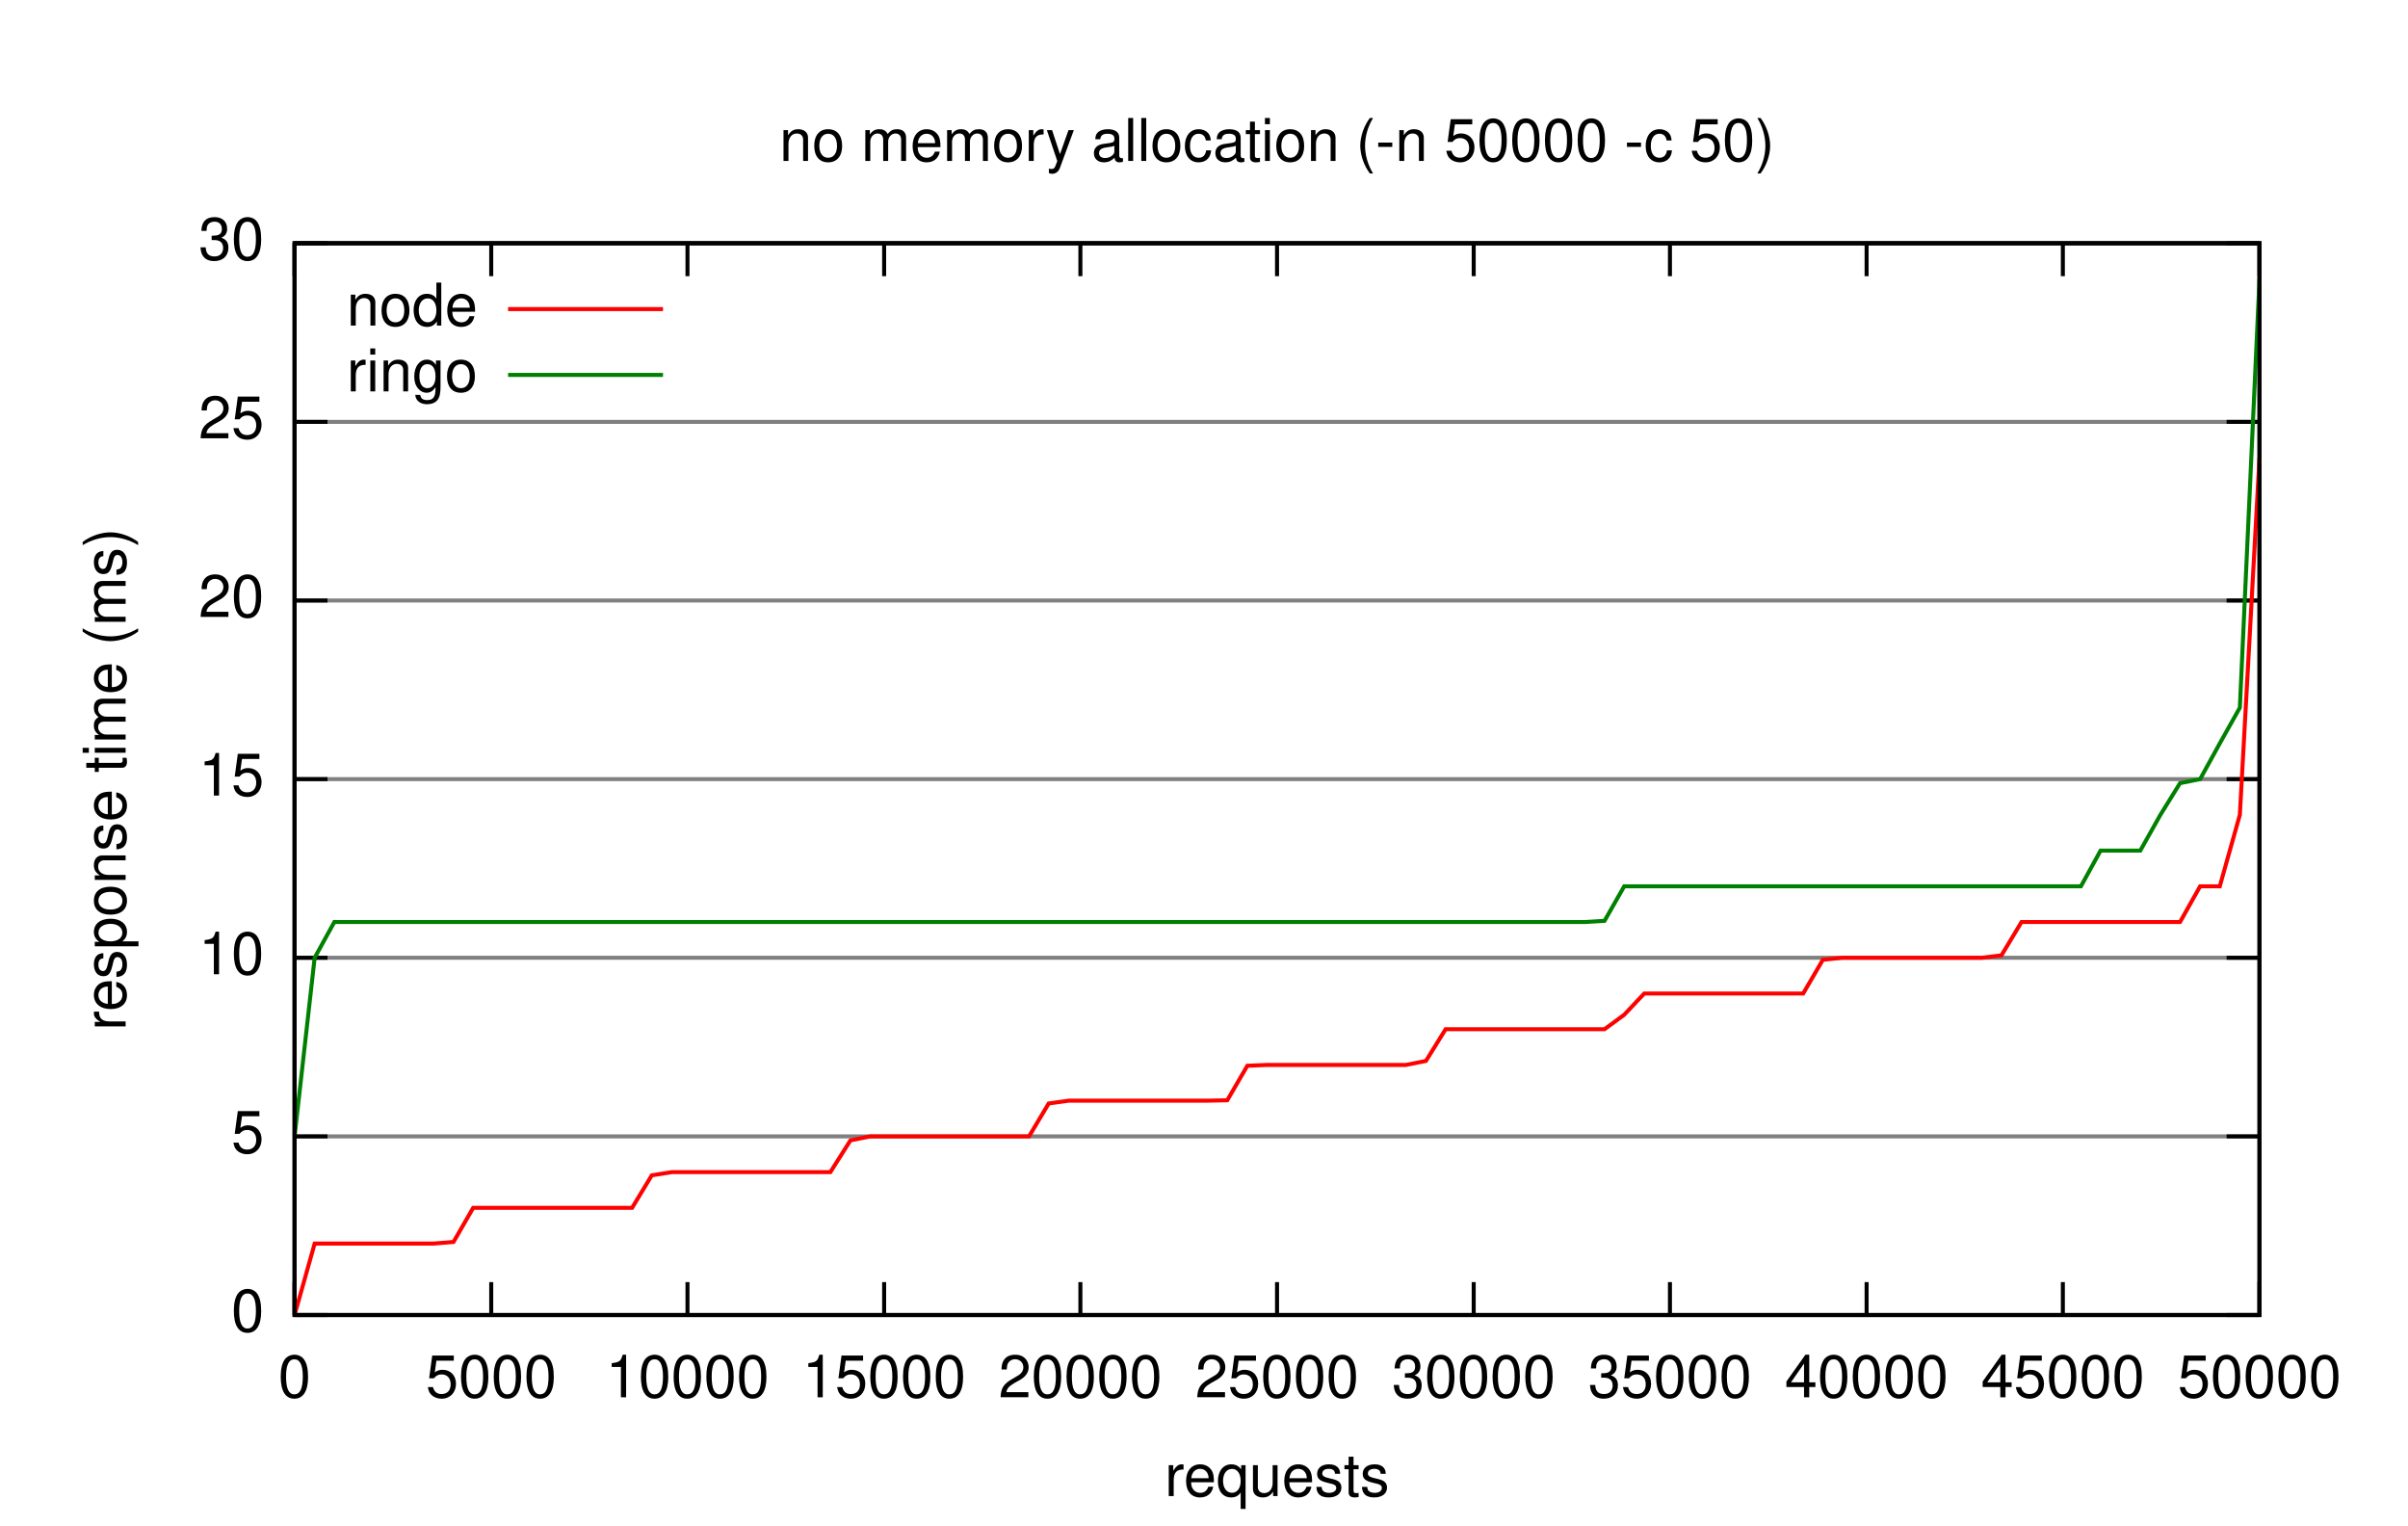
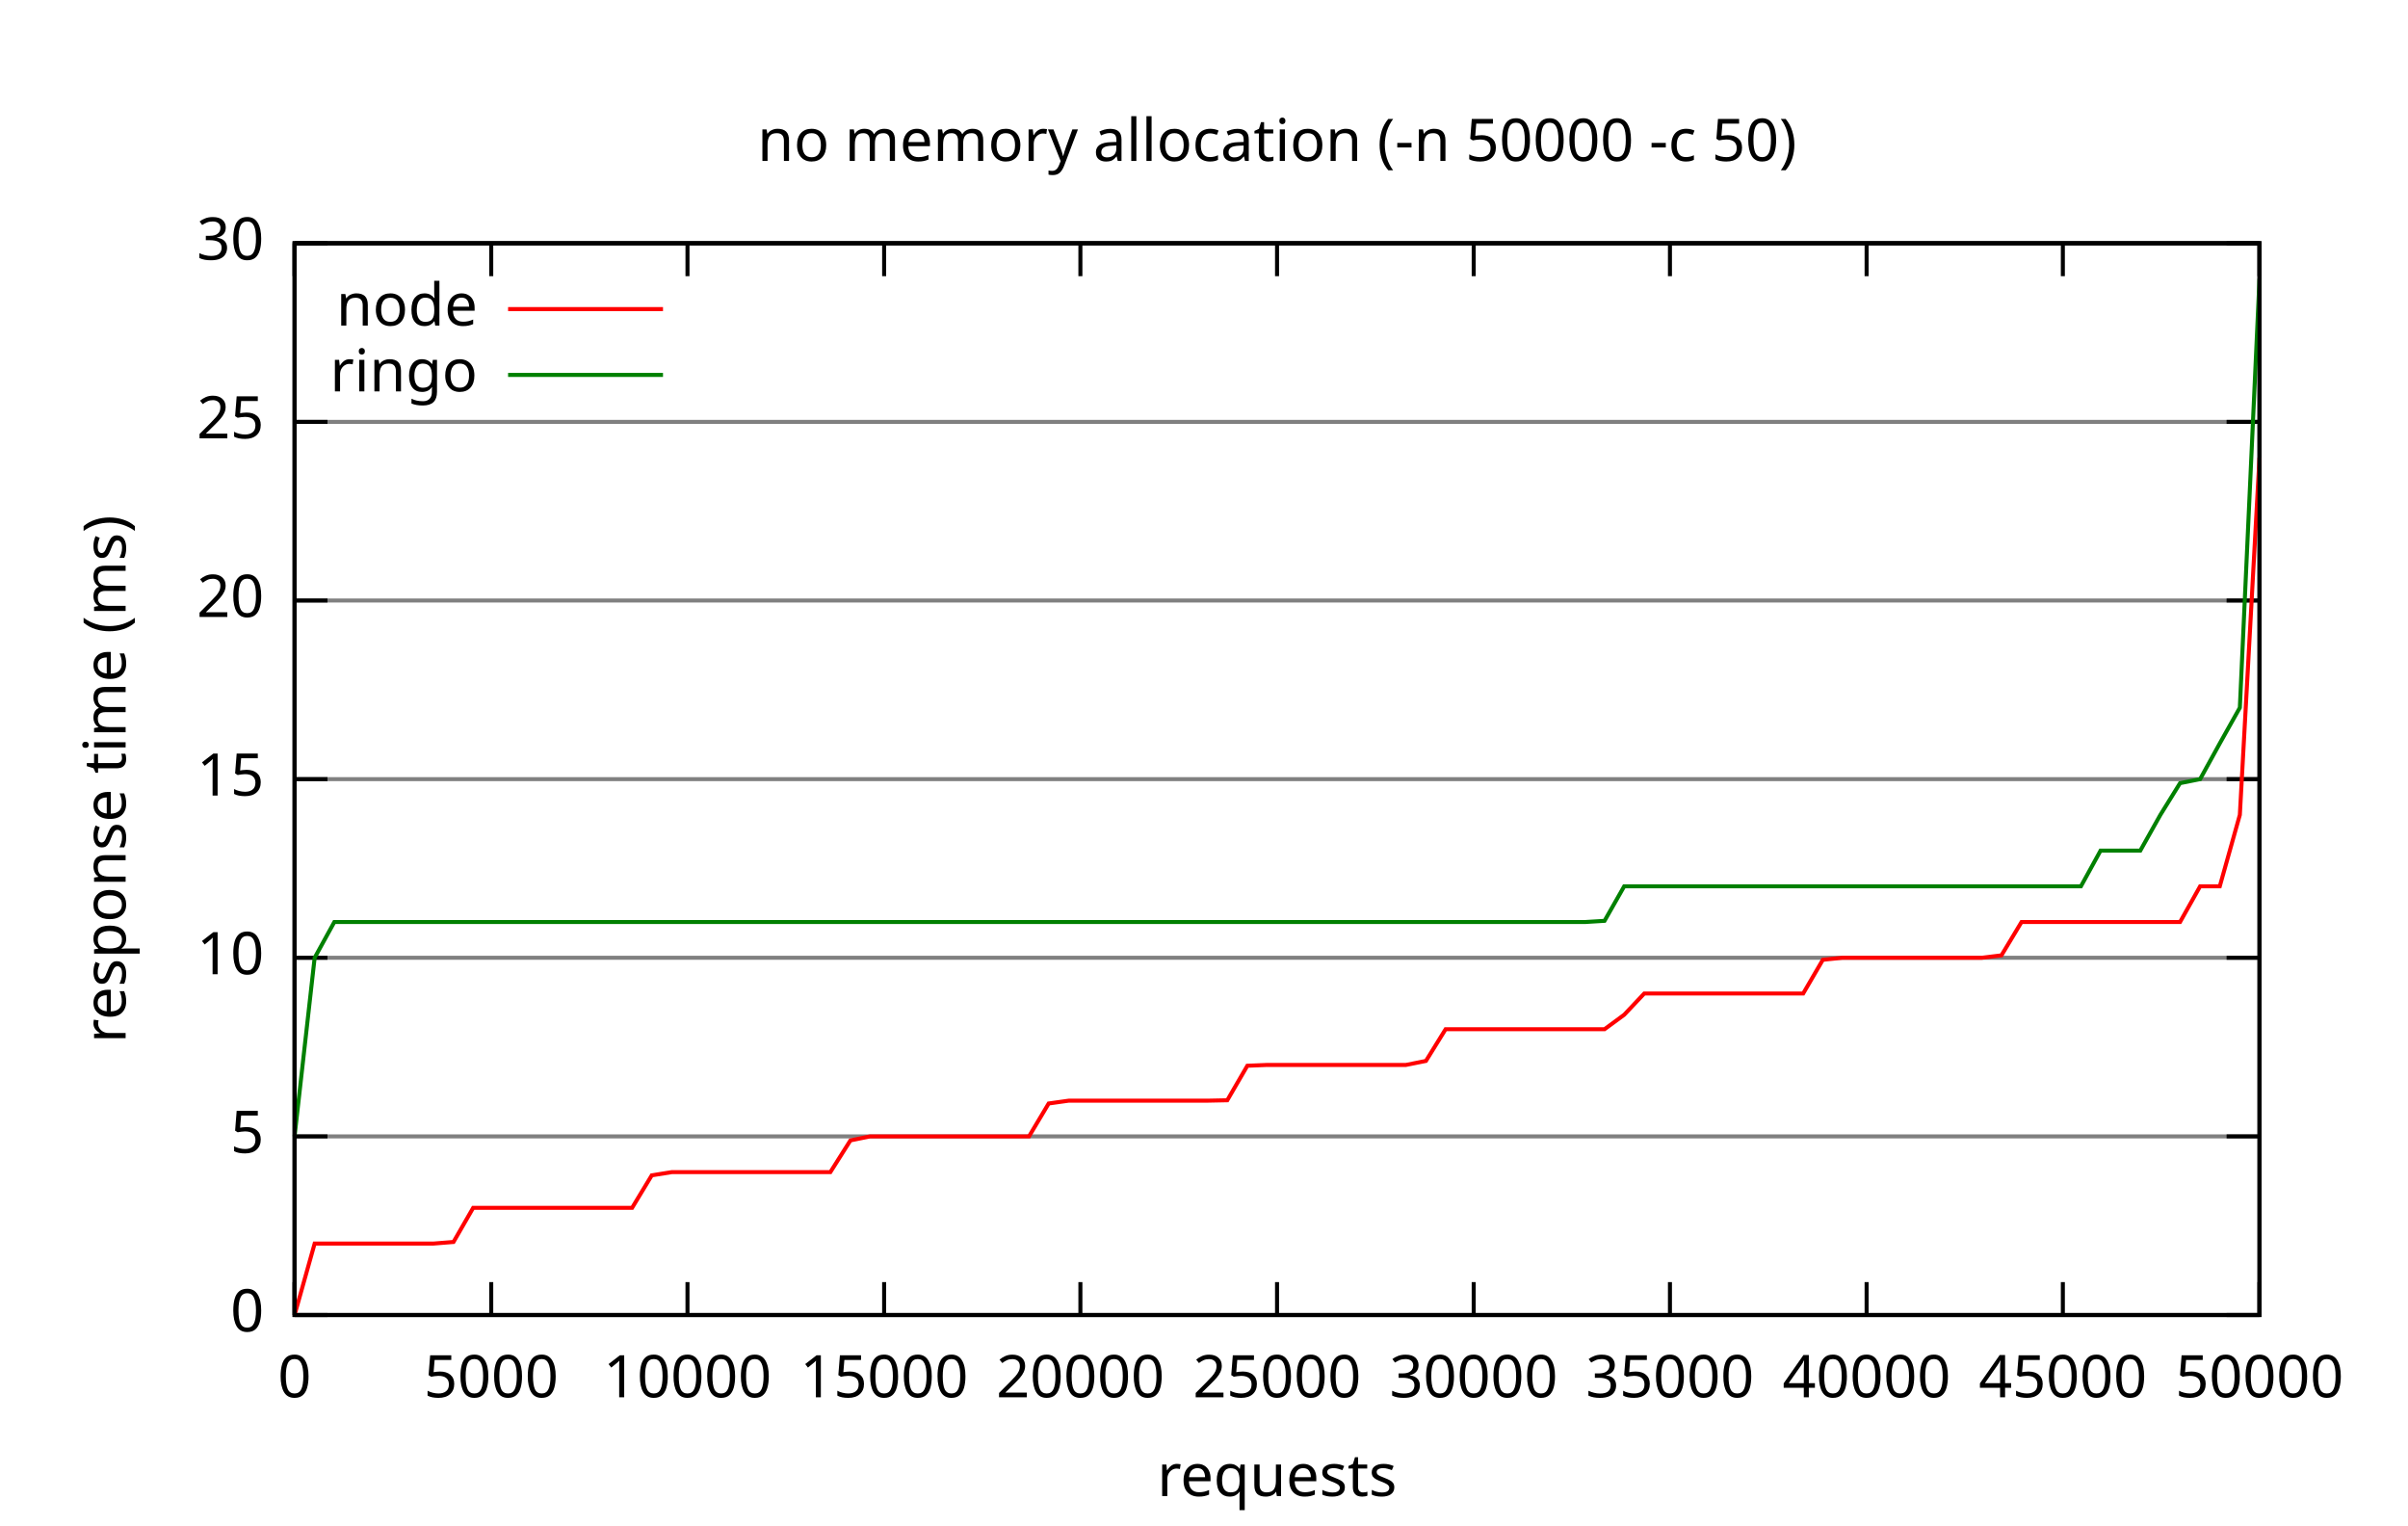
<svg xmlns="http://www.w3.org/2000/svg" xmlns:xlink="http://www.w3.org/1999/xlink" width="600" height="380" viewBox="0 0 600 380">
  <defs>
    <circle id="gpDot" r="0.5" stroke-width="0.5" />
    <path id="gpPt0" stroke-width="0.244" stroke="currentColor" d="M-1,0 h2 M0,-1 v2" />
    <path id="gpPt1" stroke-width="0.244" stroke="currentColor" d="M-1,-1 L1,1 M1,-1 L-1,1" />
    <path id="gpPt2" stroke-width="0.244" stroke="currentColor" d="M-1,0 L1,0 M0,-1 L0,1 M-1,-1 L1,1 M-1,1 L1,-1" />
    <rect id="gpPt3" stroke-width="0.244" stroke="currentColor" x="-1" y="-1" width="2" height="2" />
    <rect id="gpPt4" stroke-width="0.244" stroke="currentColor" fill="currentColor" x="-1" y="-1" width="2" height="2" />
    <circle id="gpPt5" stroke-width="0.244" stroke="currentColor" cx="0" cy="0" r="1" />
    <use xlink:href="#gpPt5" id="gpPt6" fill="currentColor" stroke="none" />
    <path id="gpPt7" stroke-width="0.244" stroke="currentColor" d="M0,-1.33 L-1.33,0.67 L1.33,0.67 z" />
    <use xlink:href="#gpPt7" id="gpPt8" fill="currentColor" stroke="none" />
    <use xlink:href="#gpPt7" id="gpPt9" stroke="currentColor" transform="rotate(180)" />
    <use xlink:href="#gpPt9" id="gpPt10" fill="currentColor" stroke="none" />
    <use xlink:href="#gpPt3" id="gpPt11" stroke="currentColor" transform="rotate(45)" />
    <use xlink:href="#gpPt11" id="gpPt12" fill="currentColor" stroke="none" />
  </defs>
  <g style="fill:none; color:white; stroke:currentColor; stroke-width:1.00; stroke-linecap:butt; stroke-linejoin:miter">
</g>
  <g style="fill:none; color:black; stroke:currentColor; stroke-width:1.00; stroke-linecap:butt; stroke-linejoin:miter">
</g>
  <g style="fill:none; color:gray; stroke:currentColor; stroke-width:1.00; stroke-linecap:butt; stroke-linejoin:miter">
    <path d="M73.4,327.6 L563.0,327.6 " />
  </g>
  <g style="fill:none; color:black; stroke:currentColor; stroke-width:1.00; stroke-linecap:butt; stroke-linejoin:miter">
    <path d="M73.4,327.6 L81.6,327.6 M563.0,327.6 L554.8,327.6 " />
-     <g transform="translate(65.8,331.7)" style="stroke:none; fill:black; font-family:Helvetica; font-size:11.00pt; text-anchor:end">
+     <g transform="translate(65.8,331.7)" style="stroke:none; fill:black; font-family:Sans; font-size:11.00pt; text-anchor:end">
      <text>
        <tspan> 0</tspan>
      </text>
    </g>
  </g>
  <g style="fill:none; color:gray; stroke:currentColor; stroke-width:1.00; stroke-linecap:butt; stroke-linejoin:miter">
    <path d="M73.4,283.1 L563.0,283.1 " />
  </g>
  <g style="fill:none; color:black; stroke:currentColor; stroke-width:1.00; stroke-linecap:butt; stroke-linejoin:miter">
    <path d="M73.4,283.1 L81.6,283.1 M563.0,283.1 L554.8,283.1 " />
-     <g transform="translate(65.8,287.2)" style="stroke:none; fill:black; font-family:Helvetica; font-size:11.00pt; text-anchor:end">
+     <g transform="translate(65.8,287.2)" style="stroke:none; fill:black; font-family:Sans; font-size:11.00pt; text-anchor:end">
      <text>
        <tspan> 5</tspan>
      </text>
    </g>
  </g>
  <g style="fill:none; color:gray; stroke:currentColor; stroke-width:1.00; stroke-linecap:butt; stroke-linejoin:miter">
    <path d="M73.4,238.6 L563.0,238.6 " />
  </g>
  <g style="fill:none; color:black; stroke:currentColor; stroke-width:1.00; stroke-linecap:butt; stroke-linejoin:miter">
    <path d="M73.4,238.6 L81.6,238.6 M563.0,238.6 L554.8,238.6 " />
-     <g transform="translate(65.8,242.7)" style="stroke:none; fill:black; font-family:Helvetica; font-size:11.00pt; text-anchor:end">
+     <g transform="translate(65.8,242.7)" style="stroke:none; fill:black; font-family:Sans; font-size:11.00pt; text-anchor:end">
      <text>
        <tspan> 10</tspan>
      </text>
    </g>
  </g>
  <g style="fill:none; color:gray; stroke:currentColor; stroke-width:1.00; stroke-linecap:butt; stroke-linejoin:miter">
    <path d="M73.4,194.1 L563.0,194.1 " />
  </g>
  <g style="fill:none; color:black; stroke:currentColor; stroke-width:1.00; stroke-linecap:butt; stroke-linejoin:miter">
    <path d="M73.4,194.1 L81.6,194.1 M563.0,194.1 L554.8,194.1 " />
-     <g transform="translate(65.8,198.2)" style="stroke:none; fill:black; font-family:Helvetica; font-size:11.00pt; text-anchor:end">
+     <g transform="translate(65.8,198.2)" style="stroke:none; fill:black; font-family:Sans; font-size:11.00pt; text-anchor:end">
      <text>
        <tspan> 15</tspan>
      </text>
    </g>
  </g>
  <g style="fill:none; color:gray; stroke:currentColor; stroke-width:1.00; stroke-linecap:butt; stroke-linejoin:miter">
    <path d="M73.4,149.6 L563.0,149.6 " />
  </g>
  <g style="fill:none; color:black; stroke:currentColor; stroke-width:1.00; stroke-linecap:butt; stroke-linejoin:miter">
    <path d="M73.4,149.6 L81.6,149.6 M563.0,149.6 L554.8,149.6 " />
-     <g transform="translate(65.8,153.7)" style="stroke:none; fill:black; font-family:Helvetica; font-size:11.00pt; text-anchor:end">
+     <g transform="translate(65.8,153.7)" style="stroke:none; fill:black; font-family:Sans; font-size:11.00pt; text-anchor:end">
      <text>
        <tspan> 20</tspan>
      </text>
    </g>
  </g>
  <g style="fill:none; color:gray; stroke:currentColor; stroke-width:1.00; stroke-linecap:butt; stroke-linejoin:miter">
    <path d="M73.4,105.1 L563.0,105.1 " />
  </g>
  <g style="fill:none; color:black; stroke:currentColor; stroke-width:1.00; stroke-linecap:butt; stroke-linejoin:miter">
    <path d="M73.4,105.1 L81.6,105.1 M563.0,105.1 L554.8,105.1 " />
-     <g transform="translate(65.8,109.2)" style="stroke:none; fill:black; font-family:Helvetica; font-size:11.00pt; text-anchor:end">
+     <g transform="translate(65.8,109.2)" style="stroke:none; fill:black; font-family:Sans; font-size:11.00pt; text-anchor:end">
      <text>
        <tspan> 25</tspan>
      </text>
    </g>
  </g>
  <g style="fill:none; color:gray; stroke:currentColor; stroke-width:1.00; stroke-linecap:butt; stroke-linejoin:miter">
    <path d="M73.4,60.6 L563.0,60.6 " />
  </g>
  <g style="fill:none; color:black; stroke:currentColor; stroke-width:1.00; stroke-linecap:butt; stroke-linejoin:miter">
    <path d="M73.4,60.6 L81.6,60.6 M563.0,60.6 L554.8,60.6 " />
-     <g transform="translate(65.8,64.7)" style="stroke:none; fill:black; font-family:Helvetica; font-size:11.00pt; text-anchor:end">
+     <g transform="translate(65.8,64.7)" style="stroke:none; fill:black; font-family:Sans; font-size:11.00pt; text-anchor:end">
      <text>
        <tspan> 30</tspan>
      </text>
    </g>
    <path d="M73.4,327.6 L73.4,319.4 M73.4,60.6 L73.4,68.8 " />
-     <g transform="translate(73.4,348.1)" style="stroke:none; fill:black; font-family:Helvetica; font-size:11.00pt; text-anchor:middle">
+     <g transform="translate(73.4,348.1)" style="stroke:none; fill:black; font-family:Sans; font-size:11.00pt; text-anchor:middle">
      <text>
        <tspan> 0</tspan>
      </text>
    </g>
    <path d="M122.4,327.6 L122.4,319.4 M122.4,60.6 L122.4,68.8 " />
-     <g transform="translate(122.4,348.1)" style="stroke:none; fill:black; font-family:Helvetica; font-size:11.00pt; text-anchor:middle">
+     <g transform="translate(122.4,348.1)" style="stroke:none; fill:black; font-family:Sans; font-size:11.00pt; text-anchor:middle">
      <text>
        <tspan> 5000</tspan>
      </text>
    </g>
    <path d="M171.3,327.6 L171.3,319.4 M171.3,60.6 L171.3,68.8 " />
-     <g transform="translate(171.3,348.1)" style="stroke:none; fill:black; font-family:Helvetica; font-size:11.00pt; text-anchor:middle">
+     <g transform="translate(171.3,348.1)" style="stroke:none; fill:black; font-family:Sans; font-size:11.00pt; text-anchor:middle">
      <text>
        <tspan> 10000</tspan>
      </text>
    </g>
    <path d="M220.3,327.6 L220.3,319.4 M220.3,60.6 L220.3,68.8 " />
-     <g transform="translate(220.3,348.1)" style="stroke:none; fill:black; font-family:Helvetica; font-size:11.00pt; text-anchor:middle">
+     <g transform="translate(220.3,348.1)" style="stroke:none; fill:black; font-family:Sans; font-size:11.00pt; text-anchor:middle">
      <text>
        <tspan> 15000</tspan>
      </text>
    </g>
    <path d="M269.2,327.6 L269.2,319.4 M269.2,60.6 L269.2,68.8 " />
-     <g transform="translate(269.2,348.1)" style="stroke:none; fill:black; font-family:Helvetica; font-size:11.00pt; text-anchor:middle">
+     <g transform="translate(269.2,348.1)" style="stroke:none; fill:black; font-family:Sans; font-size:11.00pt; text-anchor:middle">
      <text>
        <tspan> 20000</tspan>
      </text>
    </g>
    <path d="M318.2,327.6 L318.2,319.4 M318.2,60.6 L318.2,68.8 " />
-     <g transform="translate(318.2,348.1)" style="stroke:none; fill:black; font-family:Helvetica; font-size:11.00pt; text-anchor:middle">
+     <g transform="translate(318.2,348.1)" style="stroke:none; fill:black; font-family:Sans; font-size:11.00pt; text-anchor:middle">
      <text>
        <tspan> 25000</tspan>
      </text>
    </g>
    <path d="M367.2,327.6 L367.2,319.4 M367.2,60.6 L367.2,68.8 " />
-     <g transform="translate(367.2,348.1)" style="stroke:none; fill:black; font-family:Helvetica; font-size:11.00pt; text-anchor:middle">
+     <g transform="translate(367.2,348.1)" style="stroke:none; fill:black; font-family:Sans; font-size:11.00pt; text-anchor:middle">
      <text>
        <tspan> 30000</tspan>
      </text>
    </g>
    <path d="M416.1,327.6 L416.1,319.4 M416.1,60.6 L416.1,68.8 " />
-     <g transform="translate(416.1,348.1)" style="stroke:none; fill:black; font-family:Helvetica; font-size:11.00pt; text-anchor:middle">
+     <g transform="translate(416.1,348.1)" style="stroke:none; fill:black; font-family:Sans; font-size:11.00pt; text-anchor:middle">
      <text>
        <tspan> 35000</tspan>
      </text>
    </g>
    <path d="M465.1,327.6 L465.1,319.4 M465.1,60.6 L465.1,68.8 " />
-     <g transform="translate(465.1,348.1)" style="stroke:none; fill:black; font-family:Helvetica; font-size:11.00pt; text-anchor:middle">
+     <g transform="translate(465.1,348.1)" style="stroke:none; fill:black; font-family:Sans; font-size:11.00pt; text-anchor:middle">
      <text>
        <tspan> 40000</tspan>
      </text>
    </g>
    <path d="M514.0,327.6 L514.0,319.4 M514.0,60.6 L514.0,68.8 " />
-     <g transform="translate(514.0,348.1)" style="stroke:none; fill:black; font-family:Helvetica; font-size:11.00pt; text-anchor:middle">
+     <g transform="translate(514.0,348.1)" style="stroke:none; fill:black; font-family:Sans; font-size:11.00pt; text-anchor:middle">
      <text>
        <tspan> 45000</tspan>
      </text>
    </g>
    <path d="M563.0,327.6 L563.0,319.4 M563.0,60.6 L563.0,68.8 " />
-     <g transform="translate(563.0,348.1)" style="stroke:none; fill:black; font-family:Helvetica; font-size:11.00pt; text-anchor:middle">
+     <g transform="translate(563.0,348.1)" style="stroke:none; fill:black; font-family:Sans; font-size:11.00pt; text-anchor:middle">
      <text>
        <tspan> 50000</tspan>
      </text>
    </g>
    <path d="M73.4,60.6 L73.4,327.6 L563.0,327.6 L563.0,60.6 L73.4,60.6 Z " />
-     <g transform="translate(31.3,194.1) rotate(-90)" style="stroke:none; fill:black; font-family:Helvetica; font-size:11.00pt; text-anchor:middle">
+     <g transform="translate(31.3,194.1) rotate(-90)" style="stroke:none; fill:black; font-family:Sans; font-size:11.00pt; text-anchor:middle">
      <text>
        <tspan>response time (ms)</tspan>
      </text>
    </g>
-     <g transform="translate(318.2,372.7)" style="stroke:none; fill:black; font-family:Helvetica; font-size:11.00pt; text-anchor:middle">
+     <g transform="translate(318.2,372.7)" style="stroke:none; fill:black; font-family:Sans; font-size:11.00pt; text-anchor:middle">
      <text>
        <tspan>requests</tspan>
      </text>
    </g>
-     <g transform="translate(318.2,40.1)" style="stroke:none; fill:black; font-family:Helvetica; font-size:11.00pt; text-anchor:middle">
+     <g transform="translate(318.2,40.1)" style="stroke:none; fill:black; font-family:Sans; font-size:11.00pt; text-anchor:middle">
      <text>
        <tspan>no memory allocation (-n 50000 -c 50)</tspan>
      </text>
    </g>
  </g>
  <g style="fill:none; color:red; stroke:currentColor; stroke-width:1.00; stroke-linecap:butt; stroke-linejoin:miter">
</g>
  <g style="fill:none; color:black; stroke:currentColor; stroke-width:1.00; stroke-linecap:butt; stroke-linejoin:miter">
-     <g transform="translate(119.0,81.1)" style="stroke:none; fill:black; font-family:Helvetica; font-size:11.00pt; text-anchor:end">
+     <g transform="translate(119.0,81.1)" style="stroke:none; fill:black; font-family:Sans; font-size:11.00pt; text-anchor:end">
      <text>
        <tspan>node</tspan>
      </text>
    </g>
  </g>
  <g style="fill:none; color:red; stroke:currentColor; stroke-width:1.00; stroke-linecap:butt; stroke-linejoin:miter">
    <path d="M126.6,77.0 L165.2,77.0 M73.4,327.6 L78.4,309.8 L83.3,309.8 L88.2,309.8 L93.2,309.8 L98.1,309.8    L103.1,309.8 L108.0,309.8 L113.0,309.4 L117.9,300.9 L122.9,300.9 L127.8,300.9 L132.8,300.9 L137.7,300.9    L142.6,300.9 L147.6,300.9 L152.5,300.9 L157.5,300.9 L162.4,292.8 L167.4,292.0 L172.3,292.0 L177.3,292.0    L182.2,292.0 L187.2,292.0 L192.1,292.0 L197.0,292.0 L202.0,292.0 L206.9,292.0 L211.9,284.1 L216.8,283.1    L221.8,283.1 L226.7,283.1 L231.7,283.1 L236.6,283.1 L241.6,283.1 L246.5,283.1 L251.4,283.1 L256.4,283.1    L261.3,274.9 L266.3,274.2 L271.2,274.2 L276.2,274.2 L281.1,274.2 L286.1,274.2 L291.0,274.2 L296.0,274.2    L300.9,274.2 L305.8,274.1 L310.8,265.5 L315.7,265.3 L320.7,265.3 L325.6,265.3 L330.6,265.3 L335.5,265.3    L340.5,265.3 L345.4,265.3 L350.3,265.3 L355.3,264.3 L360.2,256.4 L365.2,256.4 L370.1,256.4 L375.1,256.4    L380.0,256.4 L385.0,256.4 L389.9,256.4 L394.9,256.4 L399.8,256.4 L404.7,252.8 L409.7,247.5 L414.6,247.5    L419.6,247.5 L424.5,247.5 L429.5,247.5 L434.4,247.5 L439.4,247.5 L444.3,247.5 L449.3,247.5 L454.2,239.1    L459.1,238.6 L464.1,238.6 L469.0,238.6 L474.0,238.6 L478.9,238.6 L483.9,238.6 L488.8,238.6 L493.8,238.6    L498.7,238.0 L503.7,229.7 L508.6,229.7 L513.5,229.7 L518.5,229.7 L523.4,229.7 L528.4,229.7 L533.3,229.7    L538.3,229.7 L543.2,229.7 L548.2,220.8 L553.1,220.8 L558.1,203.0 L563.0,114.0 " />
  </g>
  <g style="fill:none; color:green; stroke:currentColor; stroke-width:1.00; stroke-linecap:butt; stroke-linejoin:miter">
</g>
  <g style="fill:none; color:black; stroke:currentColor; stroke-width:1.00; stroke-linecap:butt; stroke-linejoin:miter">
-     <g transform="translate(119.0,97.5)" style="stroke:none; fill:black; font-family:Helvetica; font-size:11.00pt; text-anchor:end">
+     <g transform="translate(119.0,97.5)" style="stroke:none; fill:black; font-family:Sans; font-size:11.00pt; text-anchor:end">
      <text>
        <tspan>ringo</tspan>
      </text>
    </g>
  </g>
  <g style="fill:none; color:green; stroke:currentColor; stroke-width:1.00; stroke-linecap:butt; stroke-linejoin:miter">
    <path d="M126.6,93.4 L165.2,93.4 M73.4,283.1 L78.4,238.6 L83.3,229.7 L88.2,229.7 L93.2,229.7 L98.1,229.7    L103.1,229.7 L108.0,229.7 L113.0,229.7 L117.9,229.7 L122.9,229.7 L127.8,229.7 L132.8,229.7 L137.7,229.7    L142.6,229.7 L147.6,229.7 L152.5,229.7 L157.5,229.7 L162.4,229.7 L167.4,229.7 L172.3,229.7 L177.3,229.7    L182.2,229.7 L187.2,229.7 L192.1,229.7 L197.0,229.7 L202.0,229.7 L206.9,229.7 L211.9,229.7 L216.8,229.7    L221.8,229.7 L226.7,229.7 L231.7,229.7 L236.6,229.7 L241.6,229.7 L246.5,229.7 L251.4,229.7 L256.4,229.7    L261.3,229.7 L266.3,229.7 L271.2,229.7 L276.2,229.7 L281.1,229.7 L286.1,229.7 L291.0,229.7 L296.0,229.7    L300.9,229.7 L305.8,229.7 L310.8,229.7 L315.7,229.7 L320.7,229.7 L325.6,229.7 L330.6,229.7 L335.5,229.7    L340.5,229.7 L345.4,229.7 L350.3,229.7 L355.3,229.7 L360.2,229.7 L365.2,229.7 L370.1,229.7 L375.1,229.7    L380.0,229.7 L385.0,229.7 L389.9,229.7 L394.9,229.7 L399.8,229.4 L404.7,220.8 L409.7,220.8 L414.6,220.8    L419.6,220.8 L424.5,220.8 L429.5,220.8 L434.4,220.8 L439.4,220.8 L444.3,220.8 L449.3,220.8 L454.2,220.8    L459.1,220.8 L464.1,220.8 L469.0,220.8 L474.0,220.8 L478.9,220.8 L483.9,220.8 L488.8,220.8 L493.8,220.8    L498.7,220.8 L503.7,220.8 L508.6,220.8 L513.5,220.8 L518.5,220.8 L523.4,211.9 L528.4,211.9 L533.3,211.9    L538.3,203.0 L543.2,195.1 L548.2,194.1 L553.1,185.2 L558.1,176.3 L563.0,69.5 " />
  </g>
  <g style="fill:none; color:black; stroke:currentColor; stroke-width:1.00; stroke-linecap:butt; stroke-linejoin:miter">
    <path d="M73.4,60.6 L73.4,327.6 L563.0,327.6 L563.0,60.6 L73.4,60.6 Z " />
  </g>
</svg>
